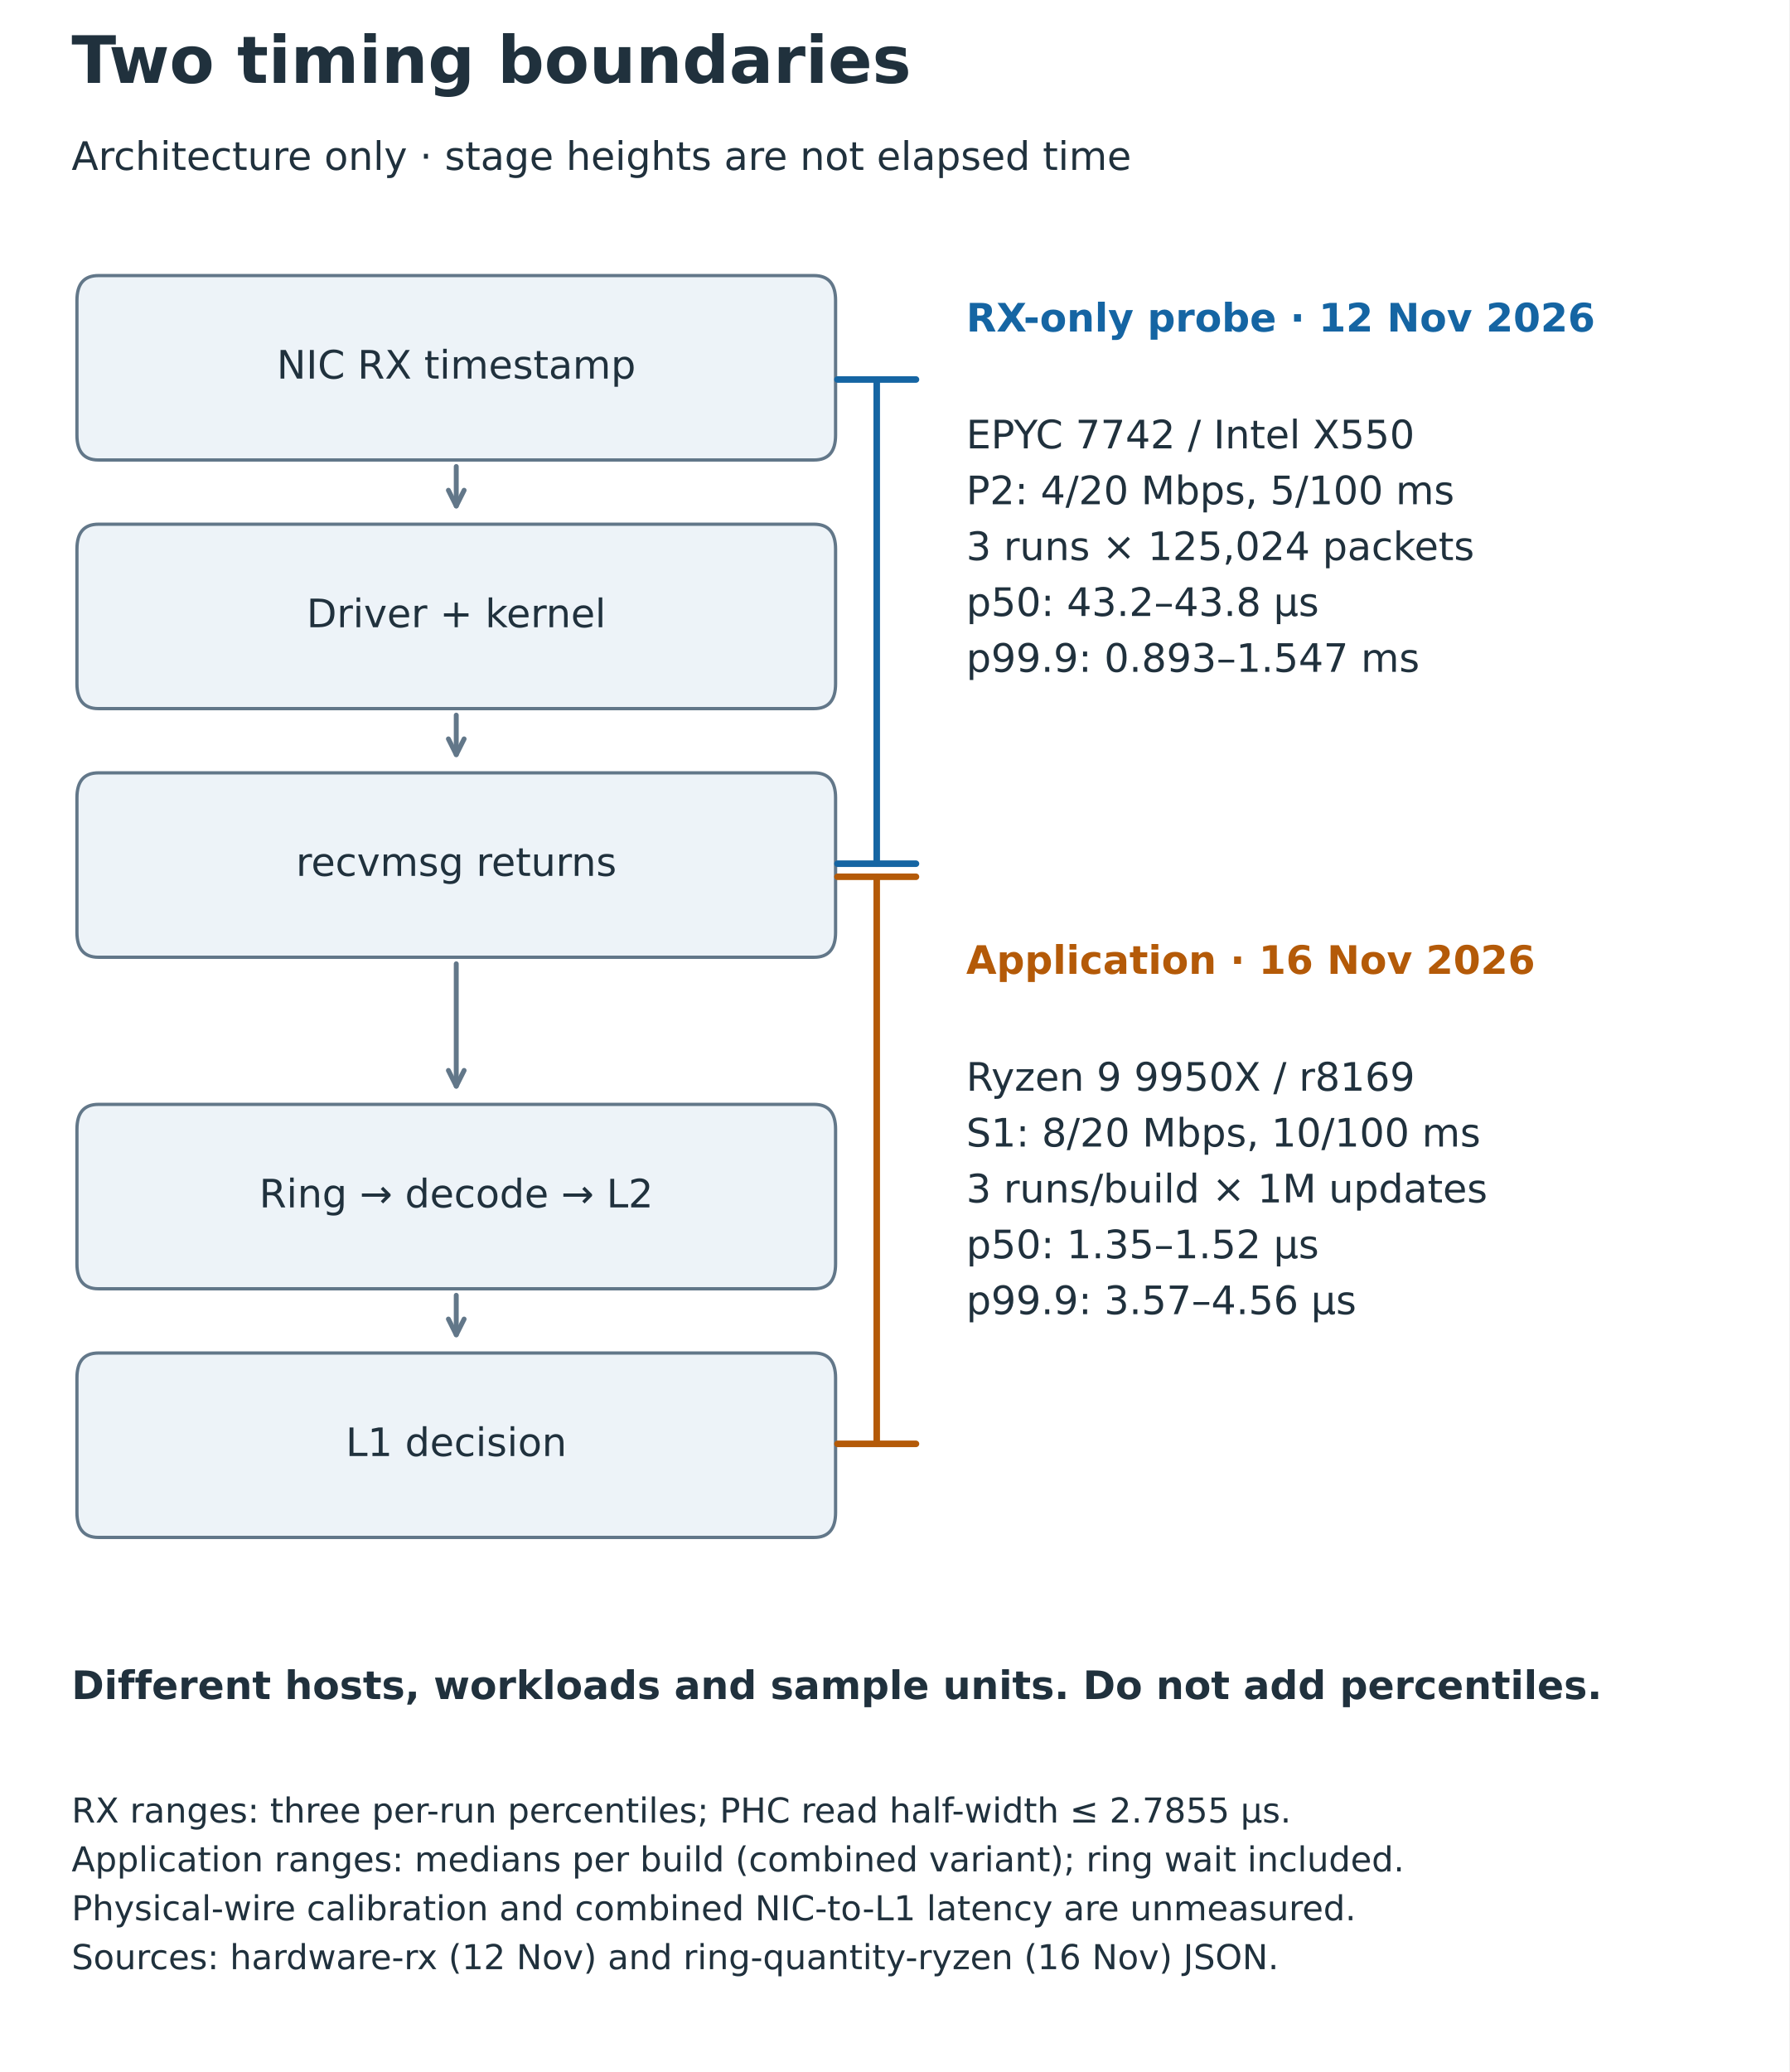
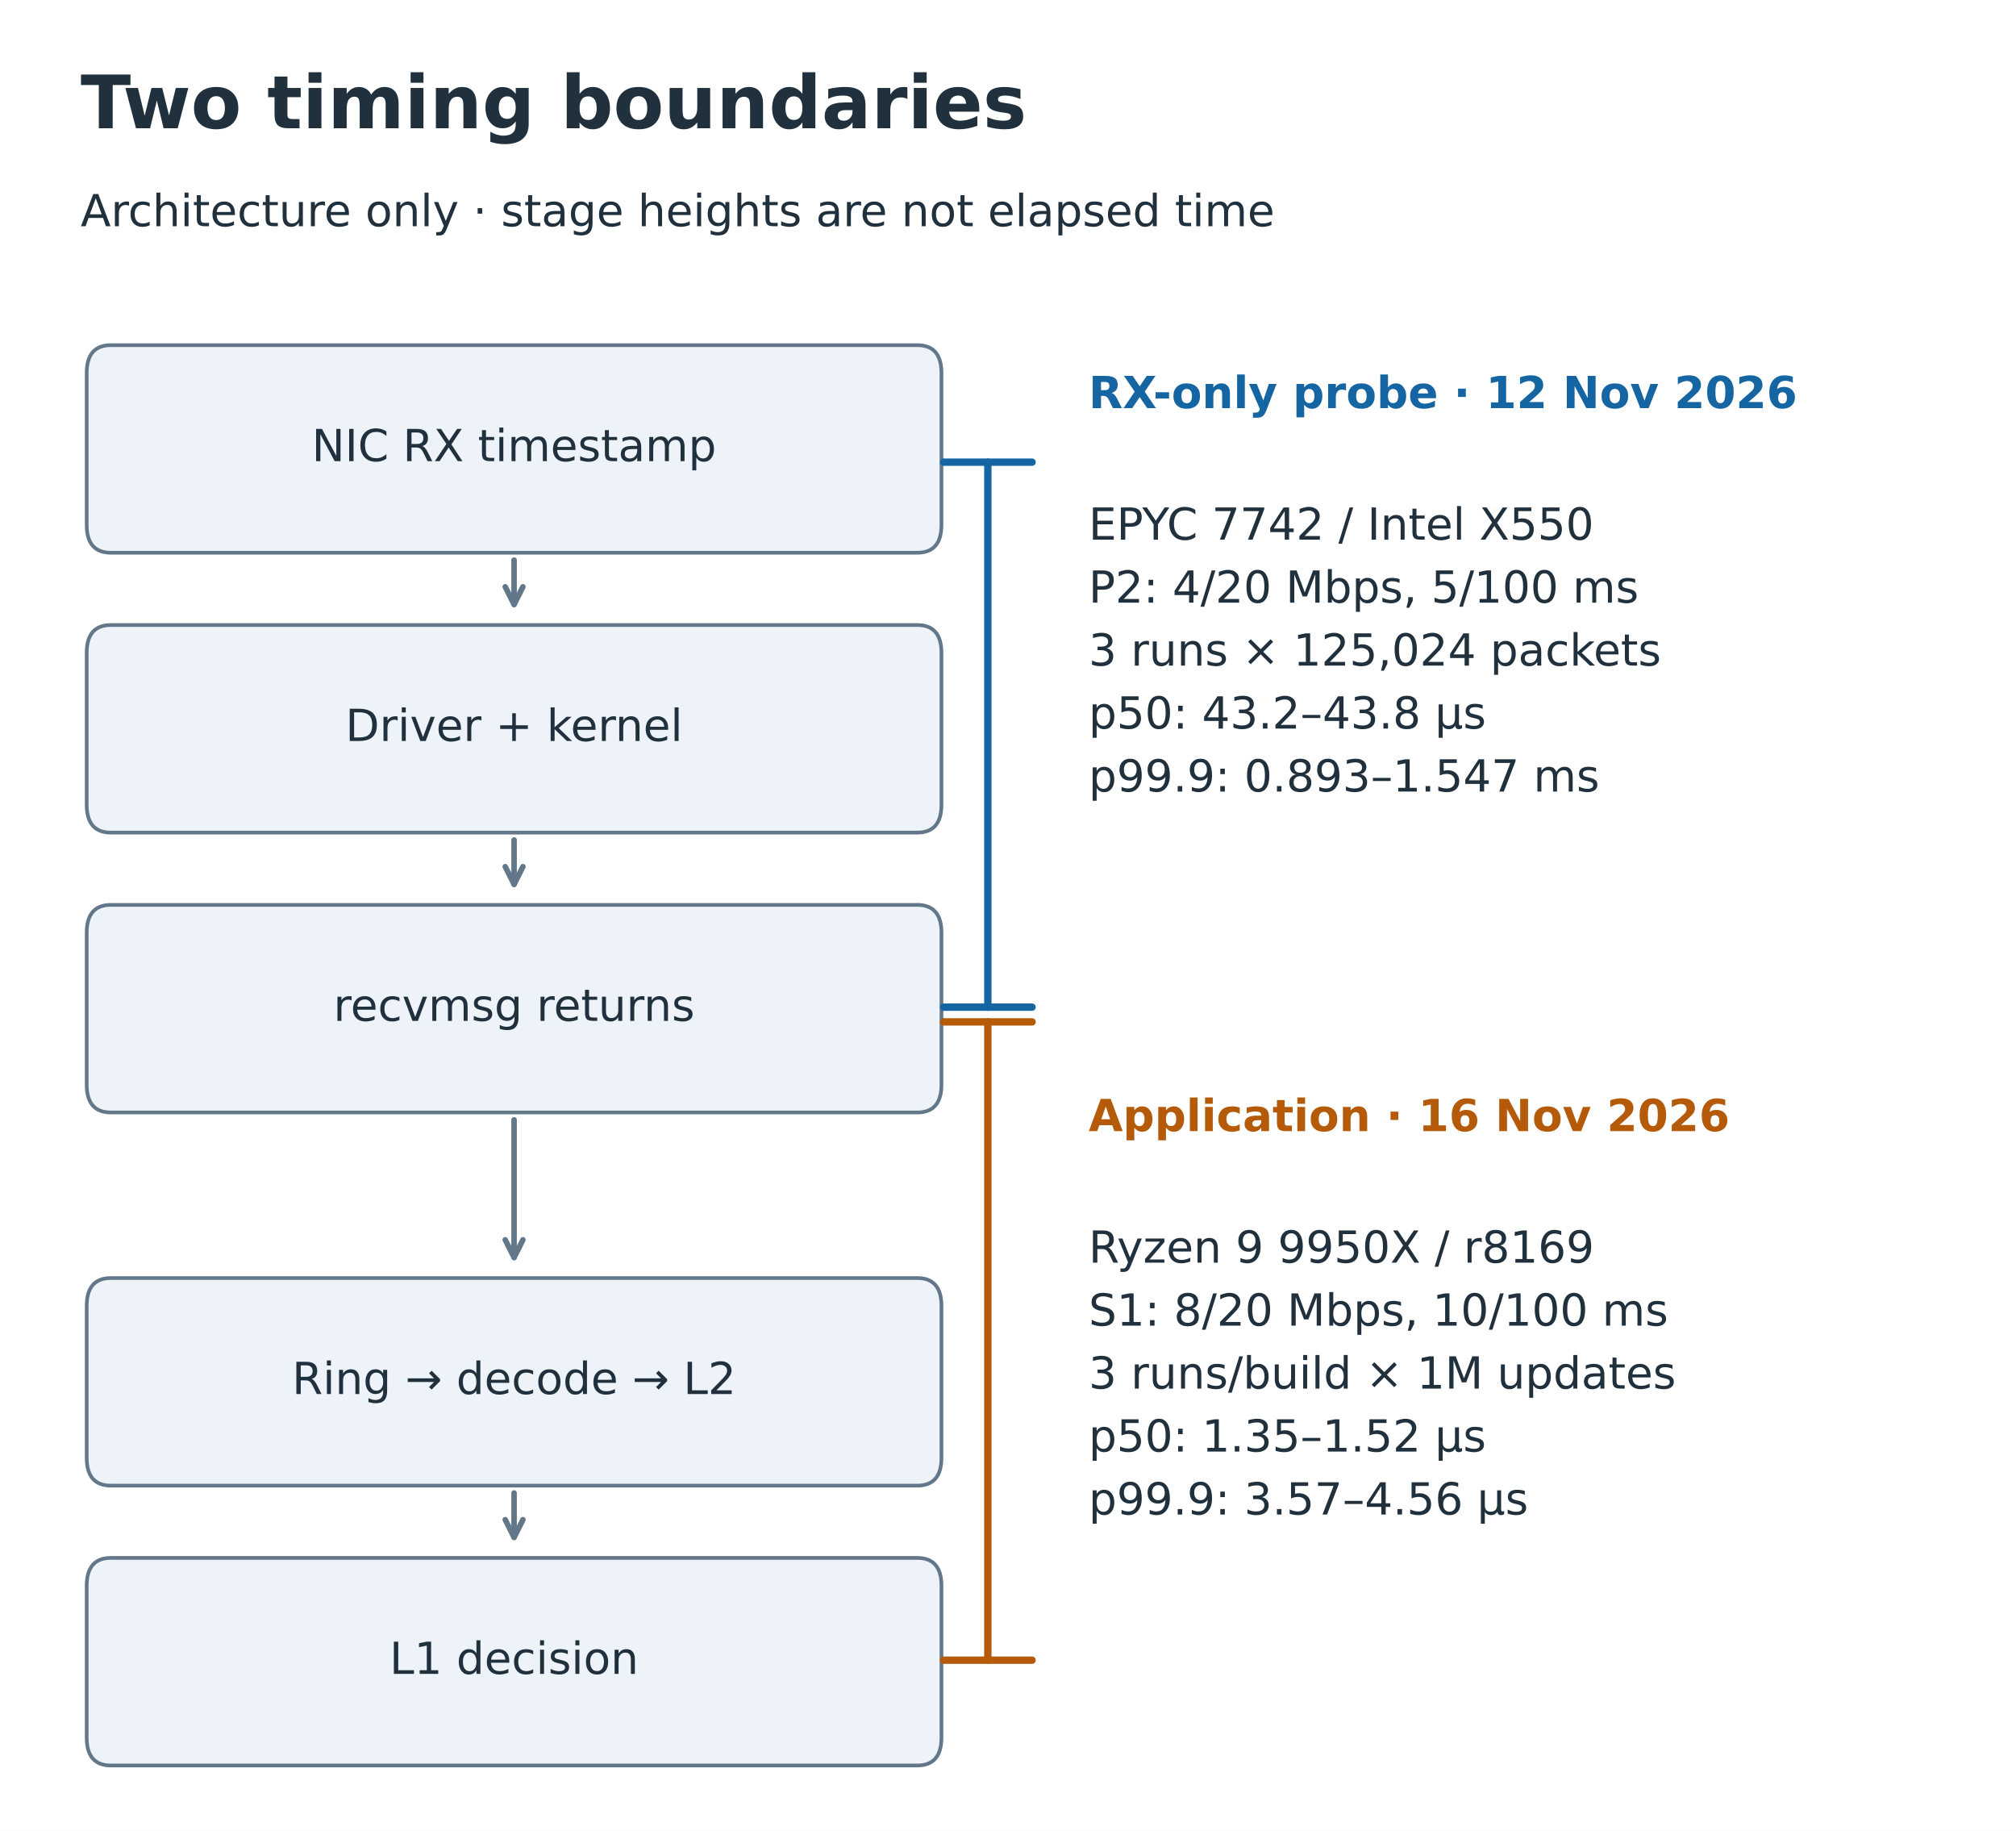
- <svg xmlns="http://www.w3.org/2000/svg" width="547.2pt" height="633.6pt" viewBox="0 0 547.2 633.6" version="1.1">
+ <svg xmlns="http://www.w3.org/2000/svg" width="547.2pt" height="496.8pt" viewBox="0 0 547.2 496.8" version="1.1">
  <defs>
    <style type="text/css">*{stroke-linejoin: round; stroke-linecap: butt}</style>
  </defs>
  <g id="figure_1">
    <g id="patch_1">
-       <path d="M 0 633.6 L 547.2 633.6 L 547.2 0 L 0 0 z " style="fill: #ffffff" />
+       <path d="M 0 496.8 L 547.2 496.8 L 547.2 0 L 0 0 z " style="fill: #ffffff" />
    </g>
    <g id="axes_1">
      <g id="patch_2">
-         <path d="M 30.096 140.659 L 248.976 140.659 Q 255.542 140.659 255.542 133.056 L 255.542 91.872 Q 255.542 84.269 248.976 84.269 L 30.096 84.269 Q 23.53 84.269 23.53 91.872 L 23.53 133.056 Q 23.53 140.659 30.096 140.659 z " clip-path="url(#p4d5bfecbdc)" style="fill: #edf3f8; stroke: #627789; stroke-linejoin: miter" />
+         <path d="M 30.096 149.989 L 248.976 149.989 Q 255.542 149.989 255.542 142.395 L 255.542 101.259 Q 255.542 93.664 248.976 93.664 L 30.096 93.664 Q 23.53 93.664 23.53 101.259 L 23.53 142.395 Q 23.53 149.989 30.096 149.989 z " clip-path="url(#p6e39bd8ac6)" style="fill: #edf3f8; stroke: #627789; stroke-linejoin: miter" />
      </g>
      <g id="patch_3">
-         <path d="M 30.096 216.691 L 248.976 216.691 Q 255.542 216.691 255.542 209.088 L 255.542 167.904 Q 255.542 160.301 248.976 160.301 L 30.096 160.301 Q 23.53 160.301 23.53 167.904 L 23.53 209.088 Q 23.53 216.691 30.096 216.691 z " clip-path="url(#p4d5bfecbdc)" style="fill: #edf3f8; stroke: #627789; stroke-linejoin: miter" />
+         <path d="M 30.096 225.933 L 248.976 225.933 Q 255.542 225.933 255.542 218.339 L 255.542 177.203 Q 255.542 169.608 248.976 169.608 L 30.096 169.608 Q 23.53 169.608 23.53 177.203 L 23.53 218.339 Q 23.53 225.933 30.096 225.933 z " clip-path="url(#p6e39bd8ac6)" style="fill: #edf3f8; stroke: #627789; stroke-linejoin: miter" />
      </g>
      <g id="patch_4">
-         <path d="M 30.096 292.723 L 248.976 292.723 Q 255.542 292.723 255.542 285.12 L 255.542 243.936 Q 255.542 236.333 248.976 236.333 L 30.096 236.333 Q 23.53 236.333 23.53 243.936 L 23.53 285.12 Q 23.53 292.723 30.096 292.723 z " clip-path="url(#p4d5bfecbdc)" style="fill: #edf3f8; stroke: #627789; stroke-linejoin: miter" />
+         <path d="M 30.096 301.877 L 248.976 301.877 Q 255.542 301.877 255.542 294.283 L 255.542 253.146 Q 255.542 245.552 248.976 245.552 L 30.096 245.552 Q 23.53 245.552 23.53 253.146 L 23.53 294.283 Q 23.53 301.877 30.096 301.877 z " clip-path="url(#p6e39bd8ac6)" style="fill: #edf3f8; stroke: #627789; stroke-linejoin: miter" />
      </g>
      <g id="patch_5">
-         <path d="M 30.096 394.099 L 248.976 394.099 Q 255.542 394.099 255.542 386.496 L 255.542 345.312 Q 255.542 337.709 248.976 337.709 L 30.096 337.709 Q 23.53 337.709 23.53 345.312 L 23.53 386.496 Q 23.53 394.099 30.096 394.099 z " clip-path="url(#p4d5bfecbdc)" style="fill: #edf3f8; stroke: #627789; stroke-linejoin: miter" />
+         <path d="M 30.096 403.136 L 248.976 403.136 Q 255.542 403.136 255.542 395.541 L 255.542 354.405 Q 255.542 346.811 248.976 346.811 L 30.096 346.811 Q 23.53 346.811 23.53 354.405 L 23.53 395.541 Q 23.53 403.136 30.096 403.136 z " clip-path="url(#p6e39bd8ac6)" style="fill: #edf3f8; stroke: #627789; stroke-linejoin: miter" />
      </g>
      <g id="patch_6">
-         <path d="M 30.096 470.131 L 248.976 470.131 Q 255.542 470.131 255.542 462.528 L 255.542 421.344 Q 255.542 413.741 248.976 413.741 L 30.096 413.741 Q 23.53 413.741 23.53 421.344 L 23.53 462.528 Q 23.53 470.131 30.096 470.131 z " clip-path="url(#p4d5bfecbdc)" style="fill: #edf3f8; stroke: #627789; stroke-linejoin: miter" />
+         <path d="M 30.096 479.08 L 248.976 479.08 Q 255.542 479.08 255.542 471.485 L 255.542 430.349 Q 255.542 422.755 248.976 422.755 L 30.096 422.755 Q 23.53 422.755 23.53 430.349 L 23.53 471.485 Q 23.53 479.08 30.096 479.08 z " clip-path="url(#p6e39bd8ac6)" style="fill: #edf3f8; stroke: #627789; stroke-linejoin: miter" />
      </g>
      <g id="text_1">
-         <text style="font-weight: 700; font-size: 20px; font-family: 'DejaVu Sans'; text-anchor: start; fill: #20313d" x="21.888" y="25.344" transform="rotate(-0 21.888 25.344)">Two timing boundaries</text>
+         <text style="font-weight: 700; font-size: 20px; font-family: 'DejaVu Sans'; text-anchor: start; fill: #20313d" x="21.888" y="34.808" transform="rotate(-0 21.888 34.80764)">Two timing boundaries</text>
      </g>
      <g id="text_2">
-         <text style="font-size: 12px; font-family: 'DejaVu Sans'; text-anchor: start; fill: #20313d" x="21.888" y="51.955" transform="rotate(-0 21.888 51.9552)">Architecture only · stage heights are not elapsed time</text>
+         <text style="font-size: 12px; font-family: 'DejaVu Sans'; text-anchor: start; fill: #20313d" x="21.888" y="61.388" transform="rotate(-0 21.888 61.38802)">Architecture only · stage heights are not elapsed time</text>
      </g>
      <g id="text_3">
-         <text style="font-size: 12px; font-family: 'DejaVu Sans'; text-anchor: middle; fill: #20313d" x="139.536" y="115.775" transform="rotate(-0 139.536 115.7752)">NIC RX timestamp</text>
+         <text style="font-size: 12px; font-family: 'DejaVu Sans'; text-anchor: middle; fill: #20313d" x="139.536" y="125.138" transform="rotate(-0 139.536 125.138)">NIC RX timestamp</text>
      </g>
      <g id="text_4">
-         <text style="font-size: 12px; font-family: 'DejaVu Sans'; text-anchor: middle; fill: #20313d" x="139.536" y="191.807" transform="rotate(-0 139.536 191.8073)">Driver + kernel</text>
+         <text style="font-size: 12px; font-family: 'DejaVu Sans'; text-anchor: middle; fill: #20313d" x="139.536" y="201.082" transform="rotate(-0 139.536 201.082)">Driver + kernel</text>
      </g>
      <g id="text_5">
-         <text style="font-size: 12px; font-family: 'DejaVu Sans'; text-anchor: middle; fill: #20313d" x="139.536" y="267.839" transform="rotate(-0 139.536 267.8392)">recvmsg returns</text>
+         <text style="font-size: 12px; font-family: 'DejaVu Sans'; text-anchor: middle; fill: #20313d" x="139.536" y="277.026" transform="rotate(-0 139.536 277.0259)">recvmsg returns</text>
      </g>
      <g id="text_6">
-         <text style="font-size: 12px; font-family: 'DejaVu Sans'; text-anchor: middle; fill: #20313d" x="139.536" y="369.215" transform="rotate(-0 139.536 369.2153)">Ring → decode → L2</text>
+         <text style="font-size: 12px; font-family: 'DejaVu Sans'; text-anchor: middle; fill: #20313d" x="139.536" y="378.284" transform="rotate(-0 139.536 378.2845)">Ring → decode → L2</text>
      </g>
      <g id="text_7">
-         <text style="font-size: 12px; font-family: 'DejaVu Sans'; text-anchor: middle; fill: #20313d" x="139.536" y="445.247" transform="rotate(-0 139.536 445.2473)">L1 decision</text>
+         <text style="font-size: 12px; font-family: 'DejaVu Sans'; text-anchor: middle; fill: #20313d" x="139.536" y="454.228" transform="rotate(-0 139.536 454.2284)">L1 decision</text>
      </g>
      <g id="patch_7">
-         <path d="M 139.536 142.656 Q 139.536 149.527 139.536 154.72 " style="fill: none; stroke: #627789; stroke-width: 1.5; stroke-linecap: round" />
-         <path d="M 141.936 149.92 L 139.536 154.72 L 137.136 149.92 " style="fill: none; stroke: #627789; stroke-width: 1.5; stroke-linecap: round" />
+         <path d="M 139.536 151.992 Q 139.536 158.851 139.536 164.033 " style="fill: none; stroke: #627789; stroke-width: 1.5; stroke-linecap: round" />
+         <path d="M 141.936 159.233 L 139.536 164.033 L 137.136 159.233 " style="fill: none; stroke: #627789; stroke-width: 1.5; stroke-linecap: round" />
      </g>
      <g id="patch_8">
-         <path d="M 139.536 218.688 Q 139.536 225.559 139.536 230.752 " style="fill: none; stroke: #627789; stroke-width: 1.5; stroke-linecap: round" />
-         <path d="M 141.936 225.952 L 139.536 230.752 L 137.136 225.952 " style="fill: none; stroke: #627789; stroke-width: 1.5; stroke-linecap: round" />
+         <path d="M 139.536 227.936 Q 139.536 234.795 139.536 239.977 " style="fill: none; stroke: #627789; stroke-width: 1.5; stroke-linecap: round" />
+         <path d="M 141.936 235.177 L 139.536 239.977 L 137.136 235.177 " style="fill: none; stroke: #627789; stroke-width: 1.5; stroke-linecap: round" />
      </g>
      <g id="patch_9">
-         <path d="M 139.536 294.724 Q 139.536 314.267 139.536 332.132 " style="fill: none; stroke: #627789; stroke-width: 1.5; stroke-linecap: round" />
-         <path d="M 141.936 327.332 L 139.536 332.132 L 137.136 327.332 " style="fill: none; stroke: #627789; stroke-width: 1.5; stroke-linecap: round" />
+         <path d="M 139.536 303.876 Q 139.536 323.393 139.536 341.234 " style="fill: none; stroke: #627789; stroke-width: 1.5; stroke-linecap: round" />
+         <path d="M 141.936 336.434 L 139.536 341.234 L 137.136 336.434 " style="fill: none; stroke: #627789; stroke-width: 1.5; stroke-linecap: round" />
      </g>
      <g id="patch_10">
-         <path d="M 139.536 396.096 Q 139.536 402.967 139.536 408.16 " style="fill: none; stroke: #627789; stroke-width: 1.5; stroke-linecap: round" />
-         <path d="M 141.936 403.36 L 139.536 408.16 L 137.136 403.36 " style="fill: none; stroke: #627789; stroke-width: 1.5; stroke-linecap: round" />
+         <path d="M 139.536 405.139 Q 139.536 411.998 139.536 417.18 " style="fill: none; stroke: #627789; stroke-width: 1.5; stroke-linecap: round" />
+         <path d="M 141.936 412.38 L 139.536 417.18 L 137.136 412.38 " style="fill: none; stroke: #627789; stroke-width: 1.5; stroke-linecap: round" />
      </g>
      <g id="patch_11">
-         <path d="M 268.128 264.112 Q 268.128 190.081 268.128 116.049 " style="fill: none; stroke: #1565a3; stroke-width: 2; stroke-linecap: round" />
-         <path d="M 256.128 264.112 L 256.128 264.112 L 280.128 264.112 L 280.128 264.112 " style="fill: none; stroke: #1565a3; stroke-width: 2; stroke-linecap: round" />
-         <path d="M 280.128 116.049 L 280.128 116.049 L 256.128 116.049 L 256.128 116.049 " style="fill: none; stroke: #1565a3; stroke-width: 2; stroke-linecap: round" />
+         <path d="M 268.128 273.299 Q 268.128 199.353 268.128 125.408 " style="fill: none; stroke: #1565a3; stroke-width: 2; stroke-linecap: round" />
+         <path d="M 256.128 273.299 L 256.128 273.299 L 280.128 273.299 L 280.128 273.299 " style="fill: none; stroke: #1565a3; stroke-width: 2; stroke-linecap: round" />
+         <path d="M 280.128 125.408 L 280.128 125.408 L 256.128 125.408 L 256.128 125.408 " style="fill: none; stroke: #1565a3; stroke-width: 2; stroke-linecap: round" />
      </g>
      <g id="patch_12">
-         <path d="M 268.128 441.52 Q 268.128 354.815 268.128 268.111 " style="fill: none; stroke: #b45a08; stroke-width: 2; stroke-linecap: round" />
-         <path d="M 256.128 441.52 L 256.128 441.52 L 280.128 441.52 L 280.128 441.52 " style="fill: none; stroke: #b45a08; stroke-width: 2; stroke-linecap: round" />
-         <path d="M 280.128 268.111 L 280.128 268.111 L 256.128 268.111 L 256.128 268.111 " style="fill: none; stroke: #b45a08; stroke-width: 2; stroke-linecap: round" />
+         <path d="M 268.128 450.501 Q 268.128 363.9 268.128 277.299 " style="fill: none; stroke: #b45a08; stroke-width: 2; stroke-linecap: round" />
+         <path d="M 256.128 450.501 L 256.128 450.501 L 280.128 450.501 L 280.128 450.501 " style="fill: none; stroke: #b45a08; stroke-width: 2; stroke-linecap: round" />
+         <path d="M 280.128 277.299 L 280.128 277.299 L 256.128 277.299 L 256.128 277.299 " style="fill: none; stroke: #b45a08; stroke-width: 2; stroke-linecap: round" />
      </g>
      <g id="text_8">
-         <text style="font-weight: 700; font-size: 12px; font-family: 'DejaVu Sans'; text-anchor: start; fill: #1565a3" x="295.488" y="101.376" transform="rotate(-0 295.488 101.376)">RX-only probe · 12 Nov 2026</text>
+         <text style="font-weight: 700; font-size: 12px; font-family: 'DejaVu Sans'; text-anchor: start; fill: #1565a3" x="295.488" y="110.752" transform="rotate(-0 295.488 110.7516)">RX-only probe · 12 Nov 2026</text>
      </g>
      <g id="text_9">
-         <text style="font-size: 12px; font-family: 'DejaVu Sans'; fill: #20313d" transform="translate(295.488 137.1053)">EPYC 7742 / Intel X550</text>
-         <text style="font-size: 12px; font-family: 'DejaVu Sans'; fill: #20313d" transform="translate(295.488 154.19)">P2: 4/20 Mbps, 5/100 ms</text>
-         <text style="font-size: 12px; font-family: 'DejaVu Sans'; fill: #20313d" transform="translate(295.488 171.2746)">3 runs × 125,024 packets</text>
-         <text style="font-size: 12px; font-family: 'DejaVu Sans'; fill: #20313d" transform="translate(295.488 188.3592)">p50: 43.2–43.8 µs</text>
-         <text style="font-size: 12px; font-family: 'DejaVu Sans'; fill: #20313d" transform="translate(295.488 205.4438)">p99.9: 0.893–1.547 ms</text>
+         <text style="font-size: 12px; font-family: 'DejaVu Sans'; fill: #20313d" transform="translate(295.488 146.4501)">EPYC 7742 / Intel X550</text>
+         <text style="font-size: 12px; font-family: 'DejaVu Sans'; fill: #20313d" transform="translate(295.488 163.5347)">P2: 4/20 Mbps, 5/100 ms</text>
+         <text style="font-size: 12px; font-family: 'DejaVu Sans'; fill: #20313d" transform="translate(295.488 180.6193)">3 runs × 125,024 packets</text>
+         <text style="font-size: 12px; font-family: 'DejaVu Sans'; fill: #20313d" transform="translate(295.488 197.704)">p50: 43.2–43.8 µs</text>
+         <text style="font-size: 12px; font-family: 'DejaVu Sans'; fill: #20313d" transform="translate(295.488 214.7886)">p99.9: 0.893–1.547 ms</text>
      </g>
      <g id="text_10">
-         <text style="font-weight: 700; font-size: 12px; font-family: 'DejaVu Sans'; text-anchor: start; fill: #b45a08" x="295.488" y="297.792" transform="rotate(-0 295.488 297.792)">Application · 16 Nov 2026</text>
+         <text style="font-weight: 700; font-size: 12px; font-family: 'DejaVu Sans'; text-anchor: start; fill: #b45a08" x="295.488" y="306.94" transform="rotate(-0 295.488 306.9401)">Application · 16 Nov 2026</text>
      </g>
      <g id="text_11">
-         <text style="font-size: 12px; font-family: 'DejaVu Sans'; fill: #20313d" transform="translate(295.488 333.5213)">Ryzen 9 9950X / r8169</text>
-         <text style="font-size: 12px; font-family: 'DejaVu Sans'; fill: #20313d" transform="translate(295.488 350.606)">S1: 8/20 Mbps, 10/100 ms</text>
-         <text style="font-size: 12px; font-family: 'DejaVu Sans'; fill: #20313d" transform="translate(295.488 367.6906)">3 runs/build × 1M updates</text>
-         <text style="font-size: 12px; font-family: 'DejaVu Sans'; fill: #20313d" transform="translate(295.488 384.7752)">p50: 1.35–1.52 µs</text>
-         <text style="font-size: 12px; font-family: 'DejaVu Sans'; fill: #20313d" transform="translate(295.488 401.8598)">p99.9: 3.57–4.56 µs</text>
-       </g>
-       <g id="text_12">
-         <text style="font-weight: 700; font-size: 12px; font-family: 'DejaVu Sans'; text-anchor: start; fill: #20313d" x="21.888" y="519.552" transform="rotate(-0 21.888 519.552)">Different hosts, workloads and sample units. Do not add percentiles.</text>
-       </g>
-       <g id="text_13">
-         <text style="font-size: 10.5px; font-family: 'DejaVu Sans'; fill: #20313d" transform="translate(21.888 557.3096)">RX ranges: three per-run percentiles; PHC read half-width ≤ 2.7855 µs.</text>
-         <text style="font-size: 10.5px; font-family: 'DejaVu Sans'; fill: #20313d" transform="translate(21.888 572.2586)">Application ranges: medians per build (combined variant); ring wait included.</text>
-         <text style="font-size: 10.5px; font-family: 'DejaVu Sans'; fill: #20313d" transform="translate(21.888 587.2077)">Physical-wire calibration and combined NIC-to-L1 latency are unmeasured.</text>
-         <text style="font-size: 10.5px; font-family: 'DejaVu Sans'; fill: #20313d" transform="translate(21.888 602.1567)">Sources: hardware-rx (12 Nov) and ring-quantity-ryzen (16 Nov) JSON.</text>
+         <text style="font-size: 12px; font-family: 'DejaVu Sans'; fill: #20313d" transform="translate(295.488 342.6386)">Ryzen 9 9950X / r8169</text>
+         <text style="font-size: 12px; font-family: 'DejaVu Sans'; fill: #20313d" transform="translate(295.488 359.7233)">S1: 8/20 Mbps, 10/100 ms</text>
+         <text style="font-size: 12px; font-family: 'DejaVu Sans'; fill: #20313d" transform="translate(295.488 376.8079)">3 runs/build × 1M updates</text>
+         <text style="font-size: 12px; font-family: 'DejaVu Sans'; fill: #20313d" transform="translate(295.488 393.8925)">p50: 1.35–1.52 µs</text>
+         <text style="font-size: 12px; font-family: 'DejaVu Sans'; fill: #20313d" transform="translate(295.488 410.9771)">p99.9: 3.57–4.56 µs</text>
      </g>
    </g>
  </g>
  <defs>
-     <clipPath id="p4d5bfecbdc">
-       <rect x="0" y="0" width="547.2" height="633.6" />
+     <clipPath id="p6e39bd8ac6">
+       <rect x="0" y="0" width="547.2" height="496.8" />
    </clipPath>
  </defs>
</svg>
